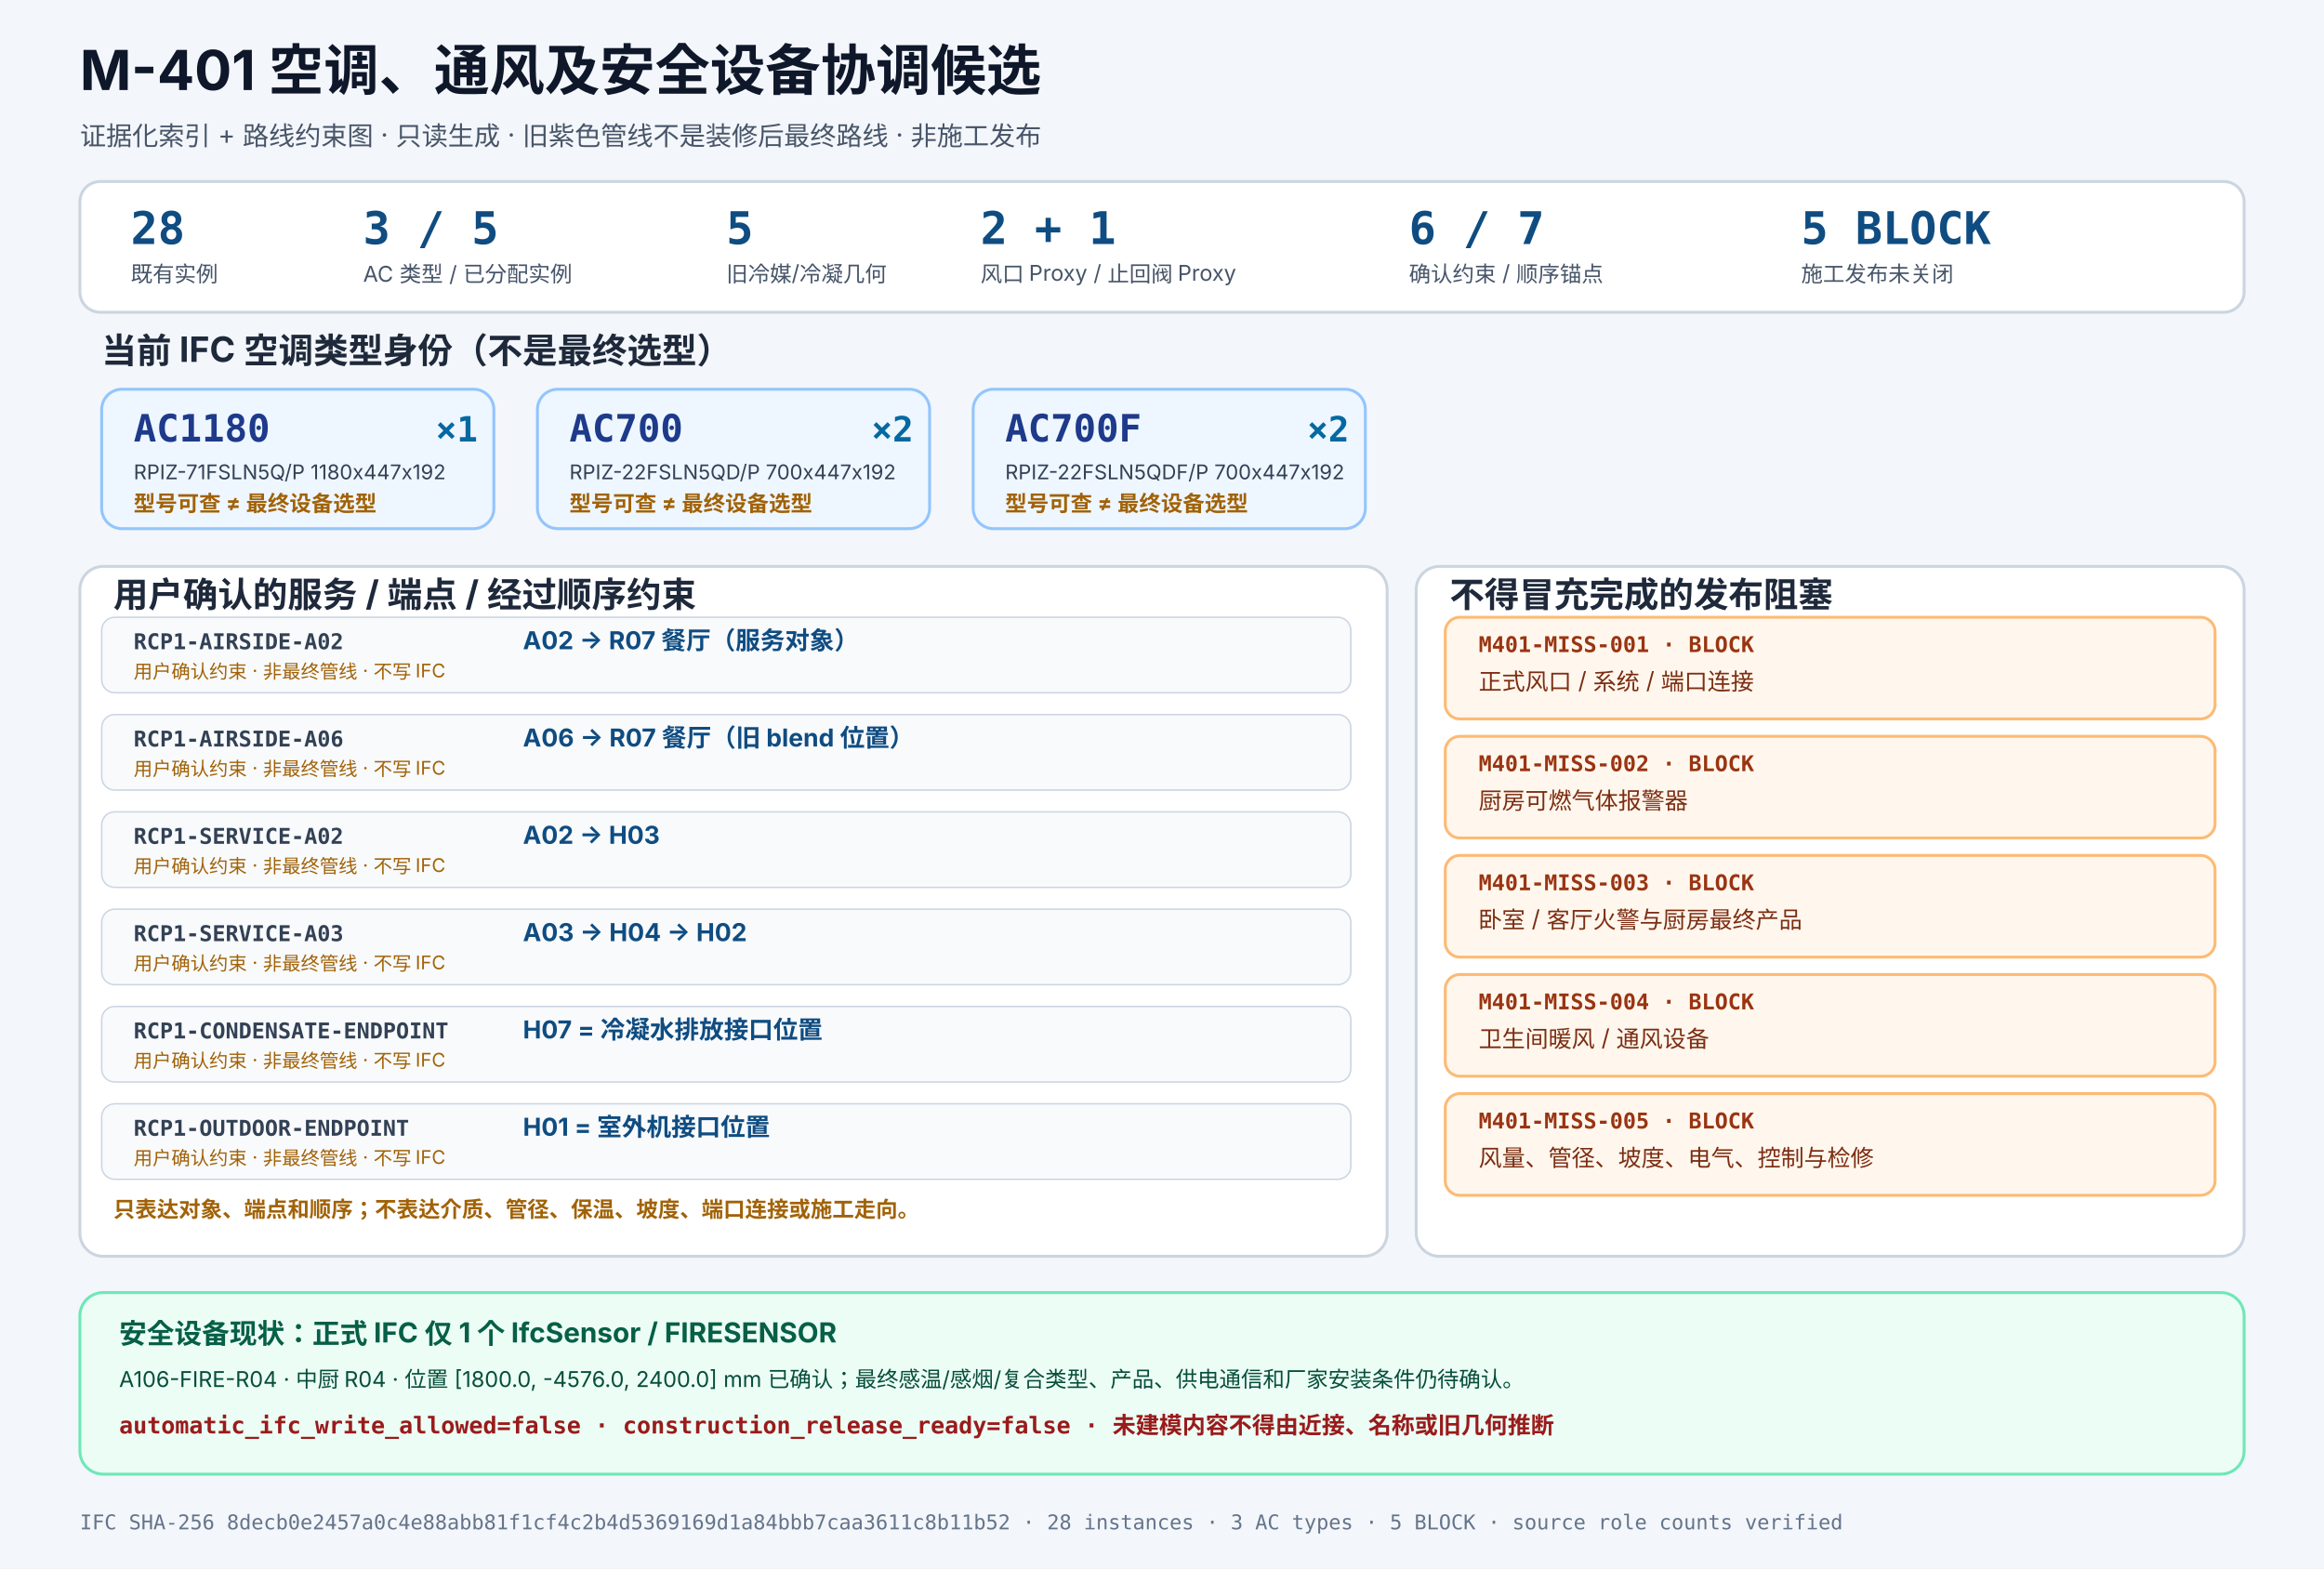
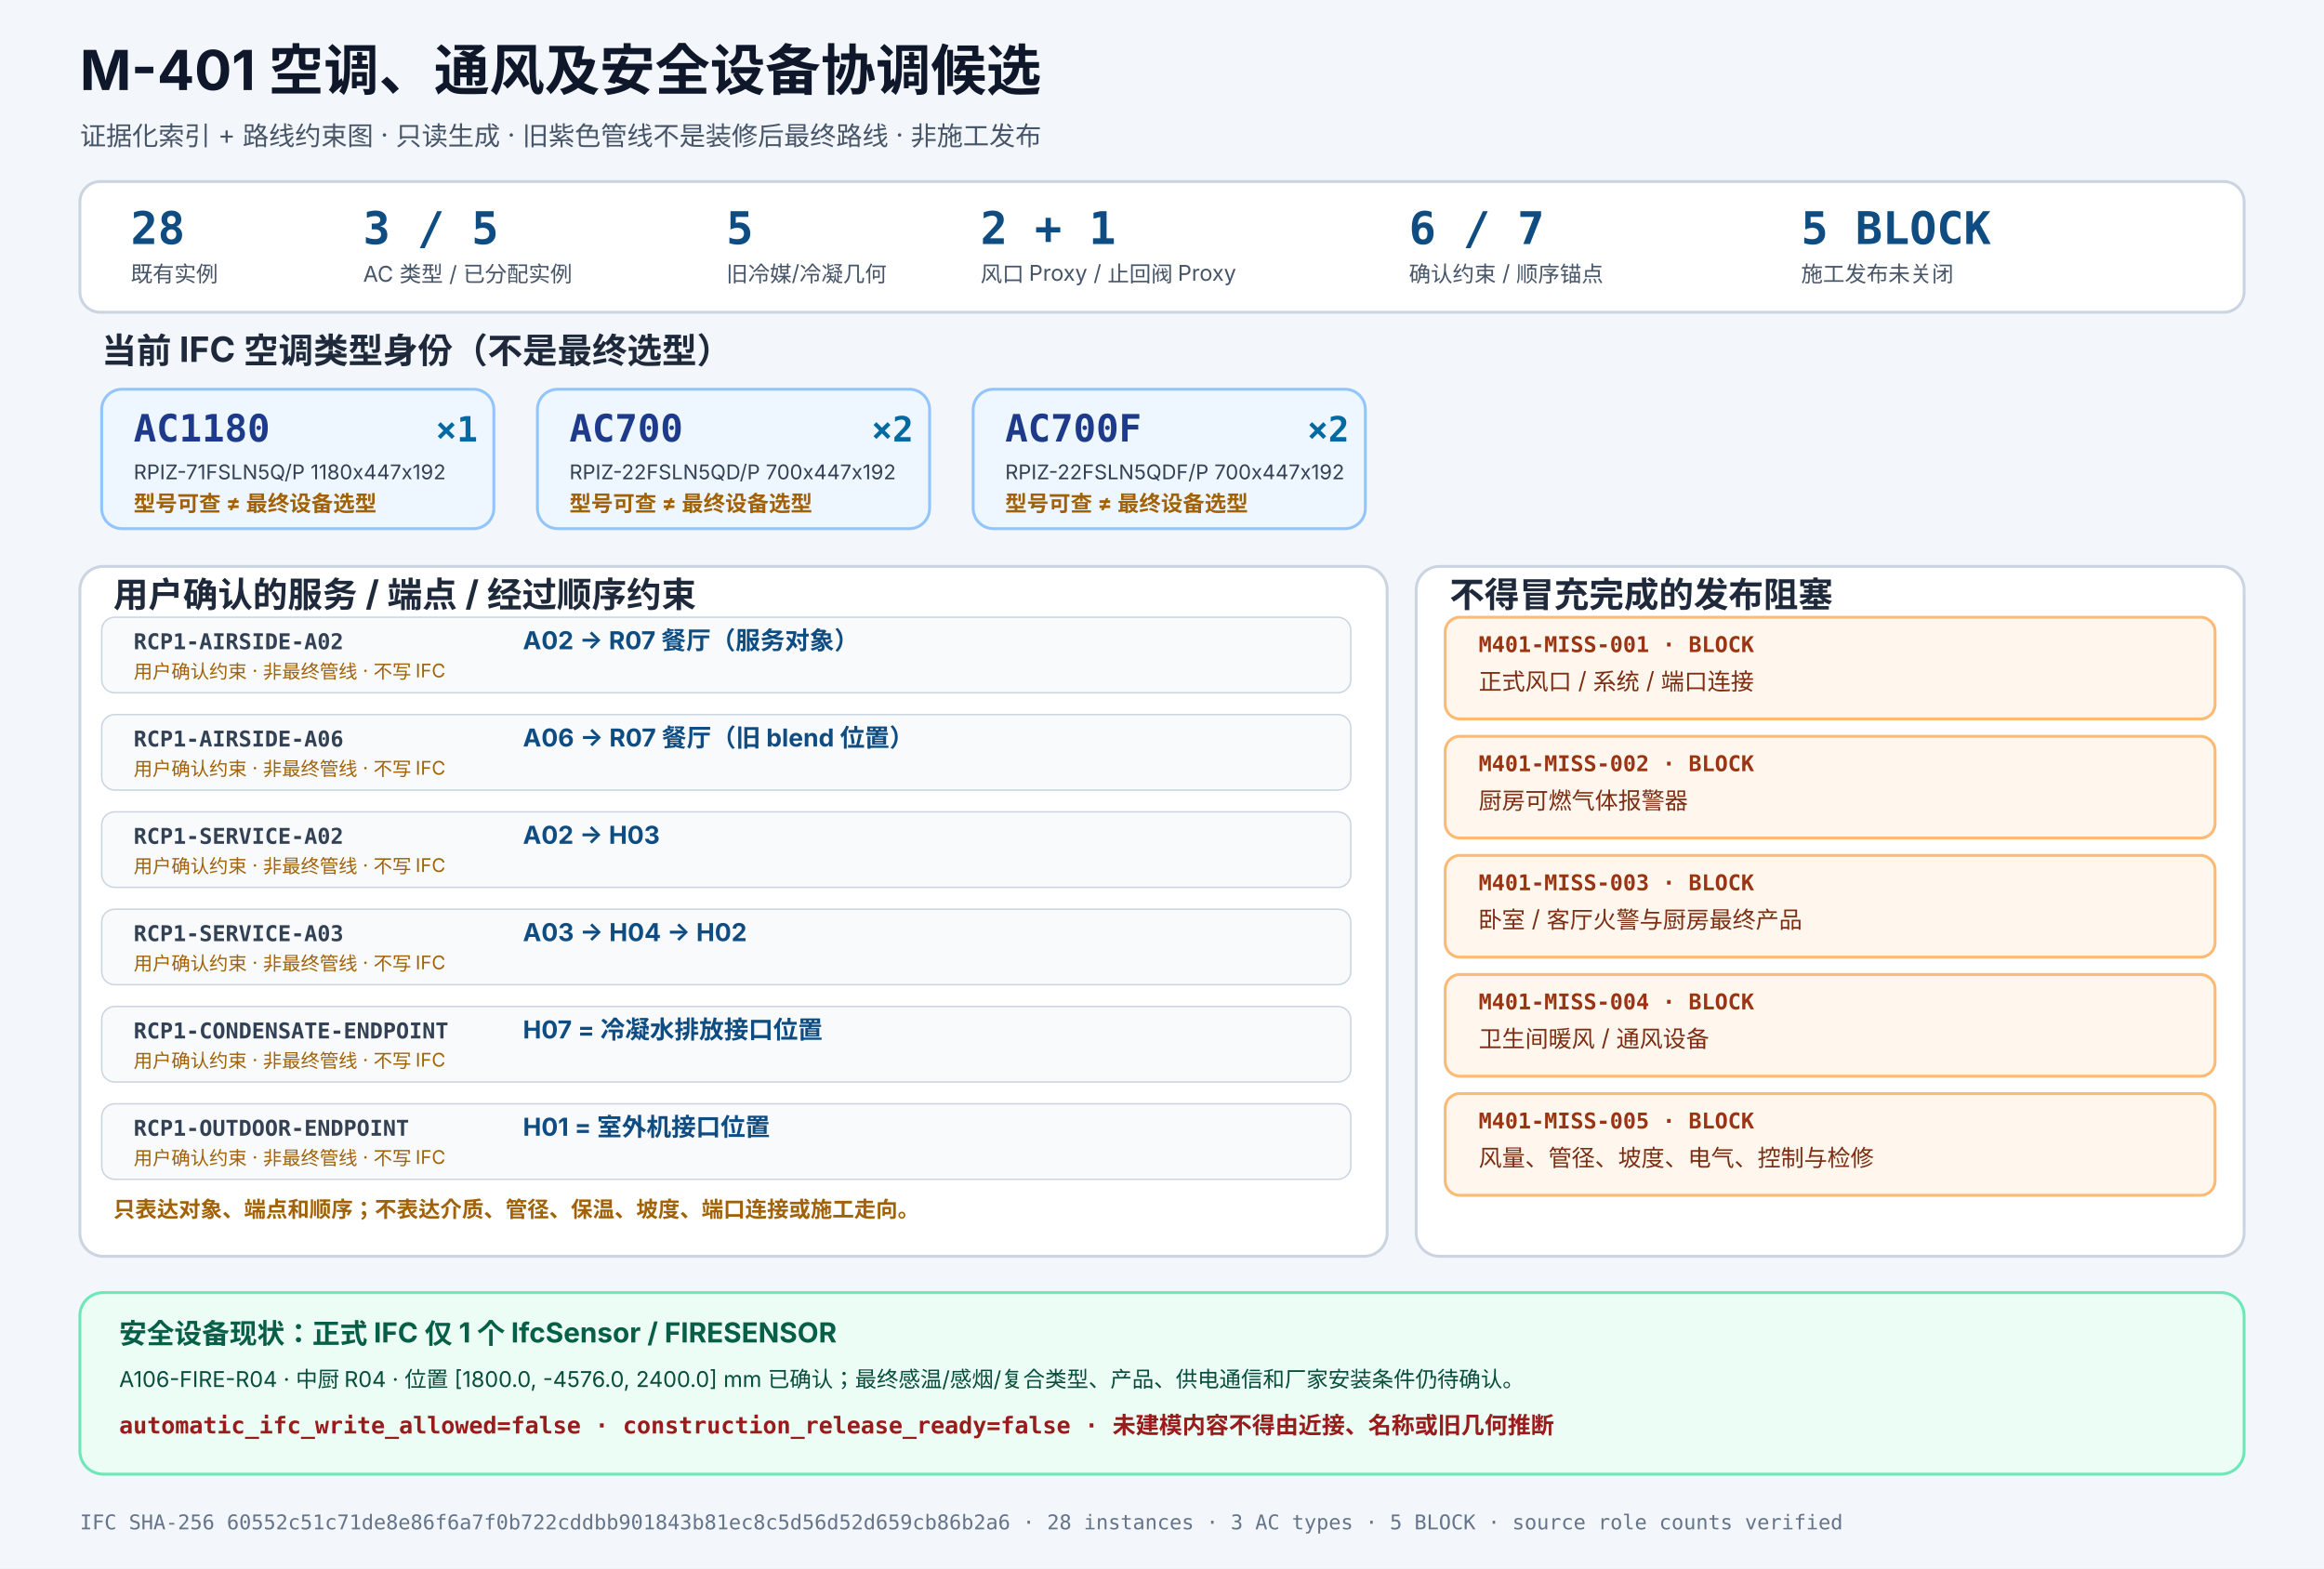
<svg xmlns="http://www.w3.org/2000/svg" width="1600" height="1080" viewBox="0 0 1600 1080">
  <style>
.bg{fill:#f3f6fa}.panel{fill:#fff;stroke:#cbd5e1;stroke-width:2}.card{fill:#eef6ff;stroke:#93c5fd;stroke-width:2}
.title{font:700 38px -apple-system,"PingFang SC",sans-serif;fill:#0f172a}.subtitle{font:18px -apple-system,"PingFang SC",sans-serif;fill:#475569}
.kpi{font:700 31px ui-monospace,SFMono-Regular,monospace;fill:#0f4c81}.kpi-label{font:15px -apple-system,"PingFang SC",sans-serif;fill:#475569}
.section{font:700 24px -apple-system,"PingFang SC",sans-serif;fill:#1e293b}.type{font:700 26px ui-monospace,monospace;fill:#1e3a8a}
.count{font:700 24px ui-monospace,monospace;fill:#0369a1}.small{font:14px -apple-system,"PingFang SC",sans-serif;fill:#334155}.warn{font:700 15px -apple-system,"PingFang SC",sans-serif;fill:#a16207}
.route{fill:#f8fafc;stroke:#cbd5e1}.route-id{font:700 15px ui-monospace,monospace;fill:#334155}.route-label{font:700 17px -apple-system,"PingFang SC",sans-serif;fill:#0f4c81}
.route-note{font:13px -apple-system,"PingFang SC",sans-serif;fill:#a16207}.block{fill:#fff7ed;stroke:#fdba74;stroke-width:2}
.block-id{font:700 15px ui-monospace,monospace;fill:#9a3412}.block-name{font:16px -apple-system,"PingFang SC",sans-serif;fill:#7c2d12}
.safety{fill:#ecfdf5;stroke:#6ee7b7;stroke-width:2}.safety-title{font:700 19px -apple-system,"PingFang SC",sans-serif;fill:#065f46}
.safety-text{font:15px -apple-system,"PingFang SC",sans-serif;fill:#064e3b}.gate{font:700 16px ui-monospace,monospace;fill:#991b1b}
.footer{font:14px ui-monospace,monospace;fill:#64748b}
</style>
  <rect class="bg" width="1600" height="1080" />
  <text class="title" x="55" y="62">M-401 空调、通风及安全设备协调候选</text>
  <text class="subtitle" x="55" y="100">证据化索引 + 路线约束图 · 只读生成 · 旧紫色管线不是装修后最终路线 · 非施工发布</text>
  <rect class="panel" x="55" y="125" width="1490" height="90" rx="14" />
  <text class="kpi" x="90" y="168">28</text>
  <text class="kpi-label" x="90" y="194">既有实例</text>
  <text class="kpi" x="250" y="168">3 / 5</text>
  <text class="kpi-label" x="250" y="194">AC 类型 / 已分配实例</text>
  <text class="kpi" x="500" y="168">5</text>
  <text class="kpi-label" x="500" y="194">旧冷媒/冷凝几何</text>
  <text class="kpi" x="675" y="168">2 + 1</text>
  <text class="kpi-label" x="675" y="194">风口 Proxy / 止回阀 Proxy</text>
  <text class="kpi" x="970" y="168">6 / 7</text>
  <text class="kpi-label" x="970" y="194">确认约束 / 顺序锚点</text>
  <text class="kpi" x="1240" y="168">5 BLOCK</text>
  <text class="kpi-label" x="1240" y="194">施工发布未关闭</text>
  <text class="section" x="70" y="250">当前 IFC 空调类型身份（不是最终选型）</text>
  <rect class="card" x="70" y="268" width="270" height="96" rx="14" />
  <text class="type" x="92" y="304">AC1180</text>
  <text class="count" x="300" y="304">×1</text>
  <text class="small" x="92" y="330">RPIZ-71FSLN5Q/P 1180x447x192</text>
  <text class="warn" x="92" y="352">型号可查 ≠ 最终设备选型</text>
  <rect class="card" x="370" y="268" width="270" height="96" rx="14" />
  <text class="type" x="392" y="304">AC700</text>
  <text class="count" x="600" y="304">×2</text>
  <text class="small" x="392" y="330">RPIZ-22FSLN5QD/P 700x447x192</text>
  <text class="warn" x="392" y="352">型号可查 ≠ 最终设备选型</text>
  <rect class="card" x="670" y="268" width="270" height="96" rx="14" />
  <text class="type" x="692" y="304">AC700F</text>
  <text class="count" x="900" y="304">×2</text>
  <text class="small" x="692" y="330">RPIZ-22FSLN5QDF/P 700x447x192</text>
  <text class="warn" x="692" y="352">型号可查 ≠ 最终设备选型</text>
  <rect class="panel" x="55" y="390" width="900" height="475" rx="16" />
  <text class="section" x="78" y="418">用户确认的服务 / 端点 / 经过顺序约束</text>
  <rect class="route" x="70" y="425" width="860" height="52" rx="9" />
  <text class="route-id" x="92" y="447">RCP1-AIRSIDE-A02</text>
  <text class="route-label" x="360" y="447">A02 → R07 餐厅（服务对象）</text>
  <text class="route-note" x="92" y="467">用户确认约束 · 非最终管线 · 不写 IFC</text>
  <rect class="route" x="70" y="492" width="860" height="52" rx="9" />
  <text class="route-id" x="92" y="514">RCP1-AIRSIDE-A06</text>
  <text class="route-label" x="360" y="514">A06 → R07 餐厅（旧 blend 位置）</text>
  <text class="route-note" x="92" y="534">用户确认约束 · 非最终管线 · 不写 IFC</text>
  <rect class="route" x="70" y="559" width="860" height="52" rx="9" />
  <text class="route-id" x="92" y="581">RCP1-SERVICE-A02</text>
  <text class="route-label" x="360" y="581">A02 → H03</text>
  <text class="route-note" x="92" y="601">用户确认约束 · 非最终管线 · 不写 IFC</text>
  <rect class="route" x="70" y="626" width="860" height="52" rx="9" />
  <text class="route-id" x="92" y="648">RCP1-SERVICE-A03</text>
  <text class="route-label" x="360" y="648">A03 → H04 → H02</text>
  <text class="route-note" x="92" y="668">用户确认约束 · 非最终管线 · 不写 IFC</text>
  <rect class="route" x="70" y="693" width="860" height="52" rx="9" />
  <text class="route-id" x="92" y="715">RCP1-CONDENSATE-ENDPOINT</text>
  <text class="route-label" x="360" y="715">H07 = 冷凝水排放接口位置</text>
  <text class="route-note" x="92" y="735">用户确认约束 · 非最终管线 · 不写 IFC</text>
  <rect class="route" x="70" y="760" width="860" height="52" rx="9" />
  <text class="route-id" x="92" y="782">RCP1-OUTDOOR-ENDPOINT</text>
  <text class="route-label" x="360" y="782">H01 = 室外机接口位置</text>
  <text class="route-note" x="92" y="802">用户确认约束 · 非最终管线 · 不写 IFC</text>
  <text class="warn" x="78" y="838">只表达对象、端点和顺序；不表达介质、管径、保温、坡度、端口连接或施工走向。</text>
  <rect class="panel" x="975" y="390" width="570" height="475" rx="16" />
  <text class="section" x="998" y="418">不得冒充完成的发布阻塞</text>
  <rect class="block" x="995" y="425" width="530" height="70" rx="10" />
  <text class="block-id" x="1018" y="449">M401-MISS-001 · BLOCK</text>
  <text class="block-name" x="1018" y="475">正式风口 / 系统 / 端口连接</text>
  <rect class="block" x="995" y="507" width="530" height="70" rx="10" />
  <text class="block-id" x="1018" y="531">M401-MISS-002 · BLOCK</text>
  <text class="block-name" x="1018" y="557">厨房可燃气体报警器</text>
  <rect class="block" x="995" y="589" width="530" height="70" rx="10" />
  <text class="block-id" x="1018" y="613">M401-MISS-003 · BLOCK</text>
  <text class="block-name" x="1018" y="639">卧室 / 客厅火警与厨房最终产品</text>
  <rect class="block" x="995" y="671" width="530" height="70" rx="10" />
  <text class="block-id" x="1018" y="695">M401-MISS-004 · BLOCK</text>
  <text class="block-name" x="1018" y="721">卫生间暖风 / 通风设备</text>
  <rect class="block" x="995" y="753" width="530" height="70" rx="10" />
  <text class="block-id" x="1018" y="777">M401-MISS-005 · BLOCK</text>
  <text class="block-name" x="1018" y="803">风量、管径、坡度、电气、控制与检修</text>
  <rect class="safety" x="55" y="890" width="1490" height="125" rx="16" />
  <text class="safety-title" x="82" y="925">安全设备现状：正式 IFC 仅 1 个 IfcSensor / FIRESENSOR</text>
  <text class="safety-text" x="82" y="955">A106-FIRE-R04 · 中厨 R04 · 位置 [1800.0, -4576.0, 2400.0] mm 已确认；最终感温/感烟/复合类型、产品、供电通信和厂家安装条件仍待确认。</text>
  <text class="gate" x="82" y="987">automatic_ifc_write_allowed=false · construction_release_ready=false · 未建模内容不得由近接、名称或旧几何推断</text>
-   <text class="footer" x="55" y="1053">IFC SHA-256 8decb0e2457a0c4e88abb81f1cf4c2b4d5369169d1a84bbb7caa3611c8b11b52 · 28 instances · 3 AC types · 5 BLOCK · source role counts verified</text>
+   <text class="footer" x="55" y="1053">IFC SHA-256 60552c51c71de8e86f6a7f0b722cddbb901843b81ec8c5d56d52d659cb86b2a6 · 28 instances · 3 AC types · 5 BLOCK · source role counts verified</text>
</svg>
